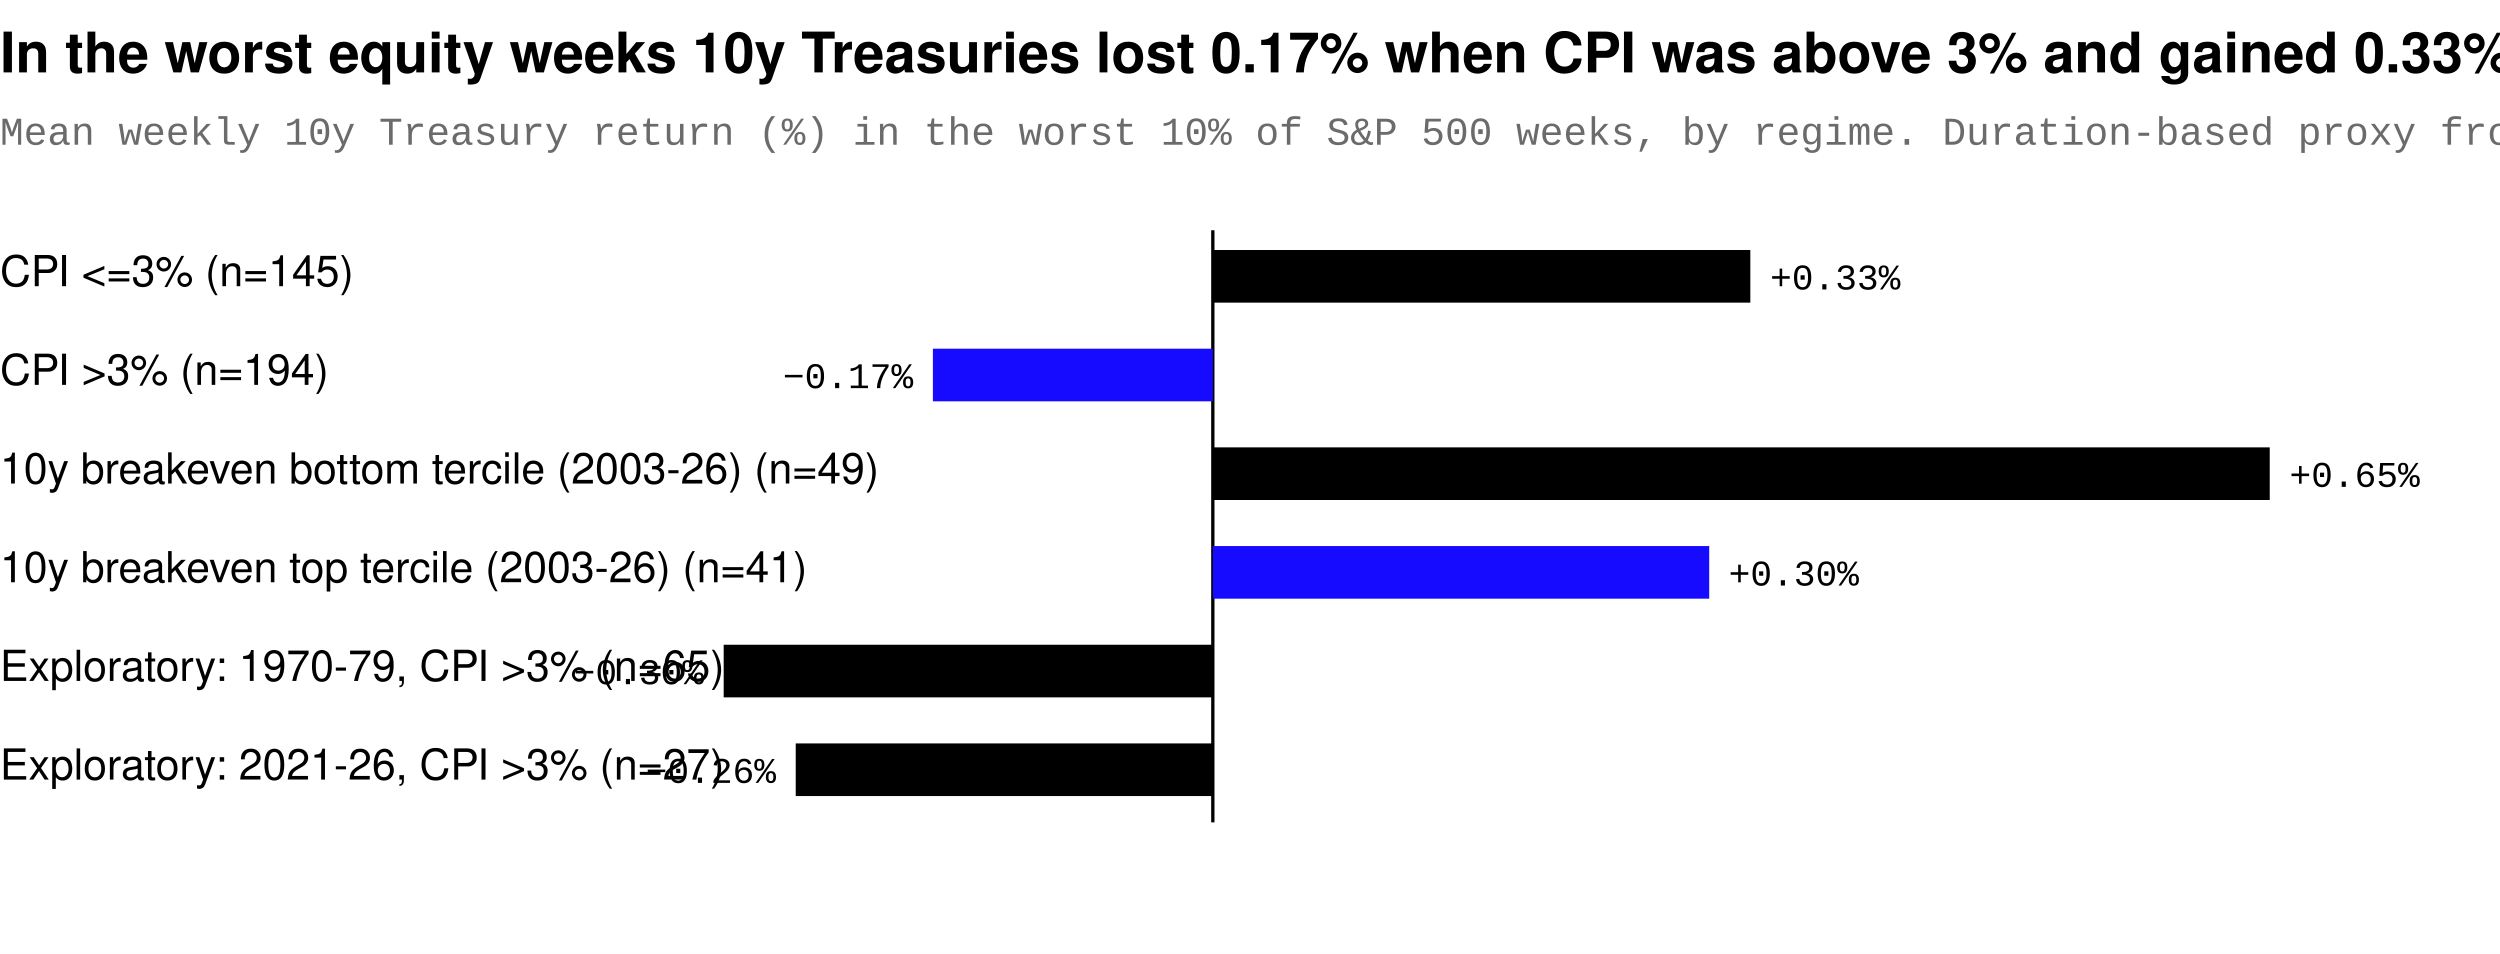
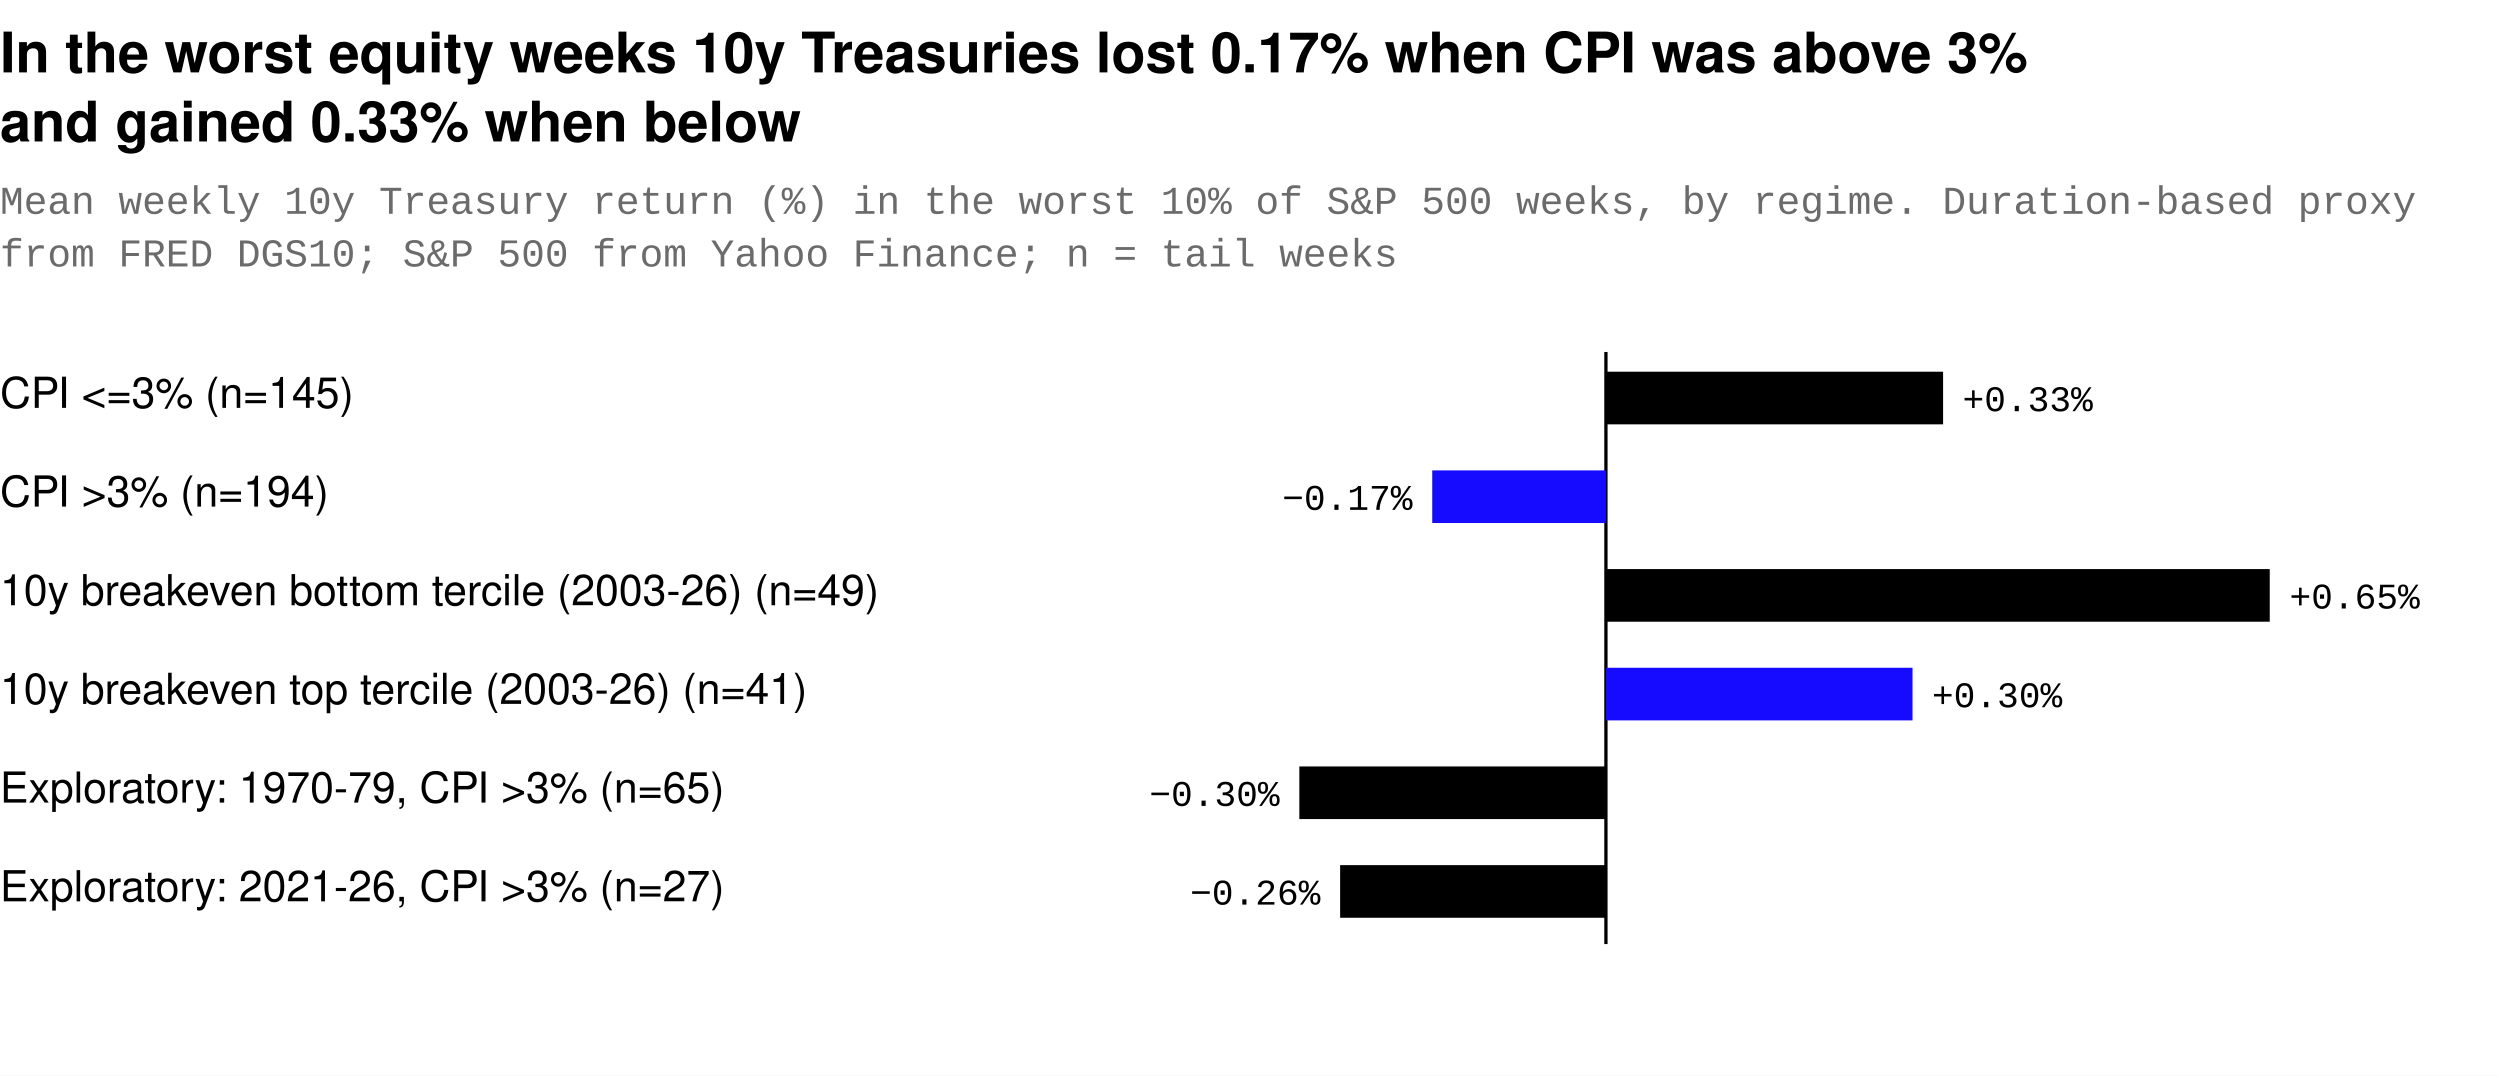
- <svg xmlns="http://www.w3.org/2000/svg" viewBox="0 0 760 290" role="img" aria-label="Horizontal bars of the mean weekly 10-year Treasury return in the worst 10% of equity weeks: CPI &lt;=3% (n=145) +0.33%; CPI &gt;3% (n=194) -0.17%; 10y breakeven bottom tercile (2003-26) (n=49) +0.65%; 10y breakeven top tercile (2003-26) (n=41) +0.30%; Exploratory: 1970-79, CPI &gt;3% (n=65) -0.30%; Exploratory: 2021-26, CPI &gt;3% (n=27) -0.26%.">
-   <rect width="760" height="290" fill="#fff" />
-   <text x="0.0" y="22.0" font-family="'Helvetica Neue', Helvetica, Arial, sans-serif" font-size="17" fill="#000" text-anchor="start" font-weight="700">In the worst equity weeks 10y Treasuries lost 0.17% when CPI was above 3% and gained 0.33% when below</text>
-   <text x="0.0" y="44.0" font-family="ui-monospace, Menlo, Monaco, 'Liberation Mono', monospace" font-size="12" fill="#6b6b6b" text-anchor="start">Mean weekly 10y Treasury return (%) in the worst 10% of S&amp;P 500 weeks, by regime. Duration-based proxy from FRED DGS10; S&amp;P 500 from Yahoo Finance; n = tail weeks</text>
-   <line x1="368.7" y1="70" x2="368.7" y2="250" stroke="#000" />
-   <text x="0.0" y="87.0" font-family="'Helvetica Neue', Helvetica, Arial, sans-serif" font-size="13" fill="#000" text-anchor="start">CPI &lt;=3% (n=145)</text>
-   <rect x="368.7" y="76.0" width="163.4" height="16" fill="#000" />
-   <text x="538.1" y="88.0" font-family="ui-monospace, Menlo, Monaco, 'Liberation Mono', monospace" font-size="11" fill="#000" text-anchor="start">+0.33%</text>
-   <text x="0.0" y="117.0" font-family="'Helvetica Neue', Helvetica, Arial, sans-serif" font-size="13" fill="#000" text-anchor="start">CPI &gt;3% (n=194)</text>
-   <rect x="283.6" y="106.0" width="85.1" height="16" fill="#160bff" />
-   <text x="277.6" y="118.0" font-family="ui-monospace, Menlo, Monaco, 'Liberation Mono', monospace" font-size="11" fill="#000" text-anchor="end">−0.17%</text>
-   <text x="0.0" y="147.0" font-family="'Helvetica Neue', Helvetica, Arial, sans-serif" font-size="13" fill="#000" text-anchor="start">10y breakeven bottom tercile (2003-26) (n=49)</text>
-   <rect x="368.7" y="136.0" width="321.3" height="16" fill="#000" />
-   <text x="696.0" y="148.0" font-family="ui-monospace, Menlo, Monaco, 'Liberation Mono', monospace" font-size="11" fill="#000" text-anchor="start">+0.65%</text>
-   <text x="0.0" y="177.0" font-family="'Helvetica Neue', Helvetica, Arial, sans-serif" font-size="13" fill="#000" text-anchor="start">10y breakeven top tercile (2003-26) (n=41)</text>
-   <rect x="368.7" y="166.0" width="150.9" height="16" fill="#160bff" />
-   <text x="525.5" y="178.0" font-family="ui-monospace, Menlo, Monaco, 'Liberation Mono', monospace" font-size="11" fill="#000" text-anchor="start">+0.30%</text>
-   <text x="0.0" y="207.0" font-family="'Helvetica Neue', Helvetica, Arial, sans-serif" font-size="13" fill="#000" text-anchor="start">Exploratory: 1970-79, CPI &gt;3% (n=65)</text>
-   <rect x="220.0" y="196.0" width="148.7" height="16" fill="#000" />
-   <text x="214.0" y="208.0" font-family="ui-monospace, Menlo, Monaco, 'Liberation Mono', monospace" font-size="11" fill="#000" text-anchor="end">−0.30%</text>
-   <text x="0.0" y="237.0" font-family="'Helvetica Neue', Helvetica, Arial, sans-serif" font-size="13" fill="#000" text-anchor="start">Exploratory: 2021-26, CPI &gt;3% (n=27)</text>
-   <rect x="241.9" y="226.0" width="126.8" height="16" fill="#000" />
-   <text x="235.9" y="238.0" font-family="ui-monospace, Menlo, Monaco, 'Liberation Mono', monospace" font-size="11" fill="#000" text-anchor="end">−0.26%</text>
+ <svg xmlns="http://www.w3.org/2000/svg" viewBox="0 0 760 327" role="img" aria-label="Horizontal bars of the mean weekly 10-year Treasury return in the worst 10% of equity weeks: CPI &lt;=3% (n=145) +0.33%; CPI &gt;3% (n=194) -0.17%; 10y breakeven bottom tercile (2003-26) (n=49) +0.65%; 10y breakeven top tercile (2003-26) (n=41) +0.30%; Exploratory: 1970-79, CPI &gt;3% (n=65) -0.30%; Exploratory: 2021-26, CPI &gt;3% (n=27) -0.26%.">
+   <rect width="760" height="327" fill="#fff" />
+   <text x="0.0" y="22" font-family="'Helvetica Neue', Helvetica, Arial, sans-serif" font-size="17" fill="#000" text-anchor="start" font-weight="700">In the worst equity weeks 10y Treasuries lost 0.17% when CPI was above 3%</text>
+   <text x="0.0" y="43" font-family="'Helvetica Neue', Helvetica, Arial, sans-serif" font-size="17" fill="#000" text-anchor="start" font-weight="700">and gained 0.33% when below</text>
+   <text x="0.0" y="65" font-family="ui-monospace, Menlo, Monaco, 'Liberation Mono', monospace" font-size="12" fill="#6b6b6b" text-anchor="start">Mean weekly 10y Treasury return (%) in the worst 10% of S&amp;P 500 weeks, by regime. Duration-based proxy</text>
+   <text x="0.0" y="81" font-family="ui-monospace, Menlo, Monaco, 'Liberation Mono', monospace" font-size="12" fill="#6b6b6b" text-anchor="start">from FRED DGS10; S&amp;P 500 from Yahoo Finance; n = tail weeks</text>
+   <g transform="translate(0,37)">
+     <line x1="488.2" y1="70" x2="488.2" y2="250" stroke="#000" />
+     <text x="0.0" y="87.0" font-family="'Helvetica Neue', Helvetica, Arial, sans-serif" font-size="13" fill="#000" text-anchor="start">CPI &lt;=3% (n=145)</text>
+     <rect x="488.2" y="76.0" width="102.5" height="16" fill="#000" />
+     <text x="596.6" y="88.0" font-family="ui-monospace, Menlo, Monaco, 'Liberation Mono', monospace" font-size="11" fill="#000" text-anchor="start">+0.33%</text>
+     <text x="0.0" y="117.0" font-family="'Helvetica Neue', Helvetica, Arial, sans-serif" font-size="13" fill="#000" text-anchor="start">CPI &gt;3% (n=194)</text>
+     <rect x="435.4" y="106.0" width="52.8" height="16" fill="#160bff" />
+     <text x="429.4" y="118.0" font-family="ui-monospace, Menlo, Monaco, 'Liberation Mono', monospace" font-size="11" fill="#000" text-anchor="end">−0.17%</text>
+     <text x="0.0" y="147.0" font-family="'Helvetica Neue', Helvetica, Arial, sans-serif" font-size="13" fill="#000" text-anchor="start">10y breakeven bottom tercile (2003-26) (n=49)</text>
+     <rect x="488.2" y="136.0" width="201.8" height="16" fill="#000" />
+     <text x="696.0" y="148.0" font-family="ui-monospace, Menlo, Monaco, 'Liberation Mono', monospace" font-size="11" fill="#000" text-anchor="start">+0.65%</text>
+     <text x="0.0" y="177.0" font-family="'Helvetica Neue', Helvetica, Arial, sans-serif" font-size="13" fill="#000" text-anchor="start">10y breakeven top tercile (2003-26) (n=41)</text>
+     <rect x="488.2" y="166.0" width="93.2" height="16" fill="#160bff" />
+     <text x="587.3" y="178.0" font-family="ui-monospace, Menlo, Monaco, 'Liberation Mono', monospace" font-size="11" fill="#000" text-anchor="start">+0.30%</text>
+     <text x="0.0" y="207.0" font-family="'Helvetica Neue', Helvetica, Arial, sans-serif" font-size="13" fill="#000" text-anchor="start">Exploratory: 1970-79, CPI &gt;3% (n=65)</text>
+     <rect x="395.0" y="196.0" width="93.2" height="16" fill="#000" />
+     <text x="389.0" y="208.0" font-family="ui-monospace, Menlo, Monaco, 'Liberation Mono', monospace" font-size="11" fill="#000" text-anchor="end">−0.30%</text>
+     <text x="0.0" y="237.0" font-family="'Helvetica Neue', Helvetica, Arial, sans-serif" font-size="13" fill="#000" text-anchor="start">Exploratory: 2021-26, CPI &gt;3% (n=27)</text>
+     <rect x="407.4" y="226.0" width="80.7" height="16" fill="#000" />
+     <text x="401.4" y="238.0" font-family="ui-monospace, Menlo, Monaco, 'Liberation Mono', monospace" font-size="11" fill="#000" text-anchor="end">−0.26%</text>
+   </g>
</svg>
